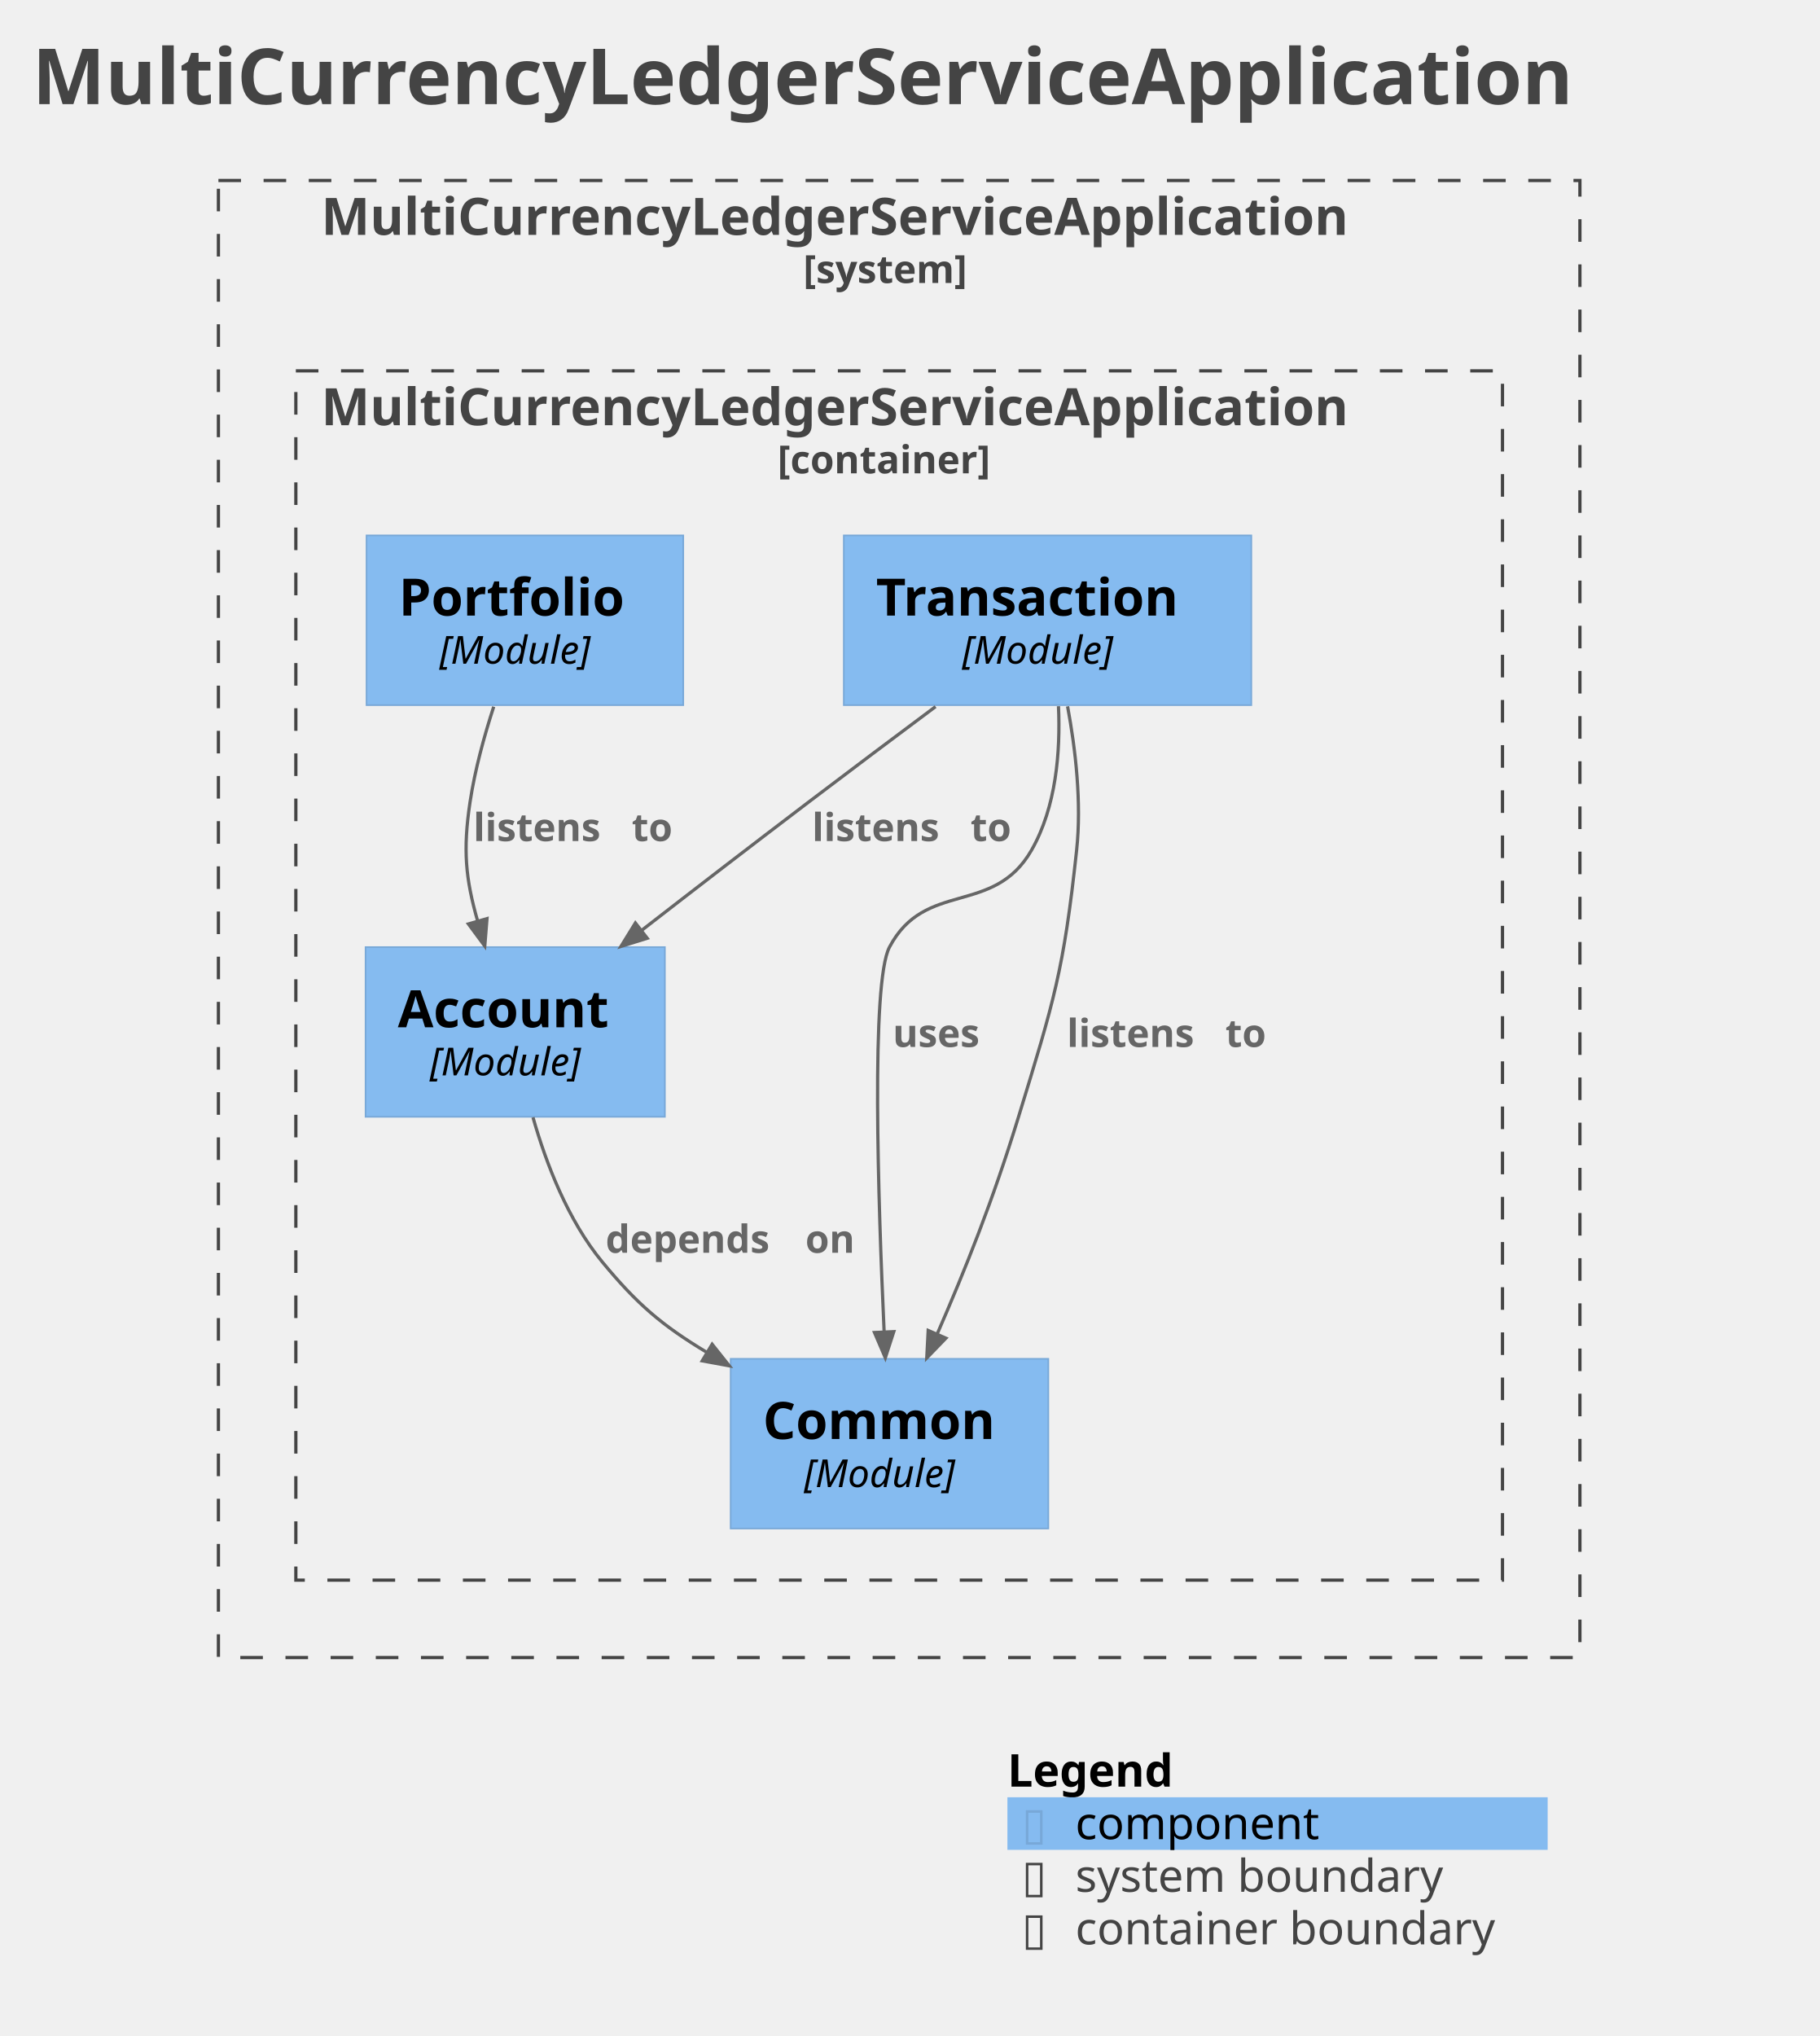
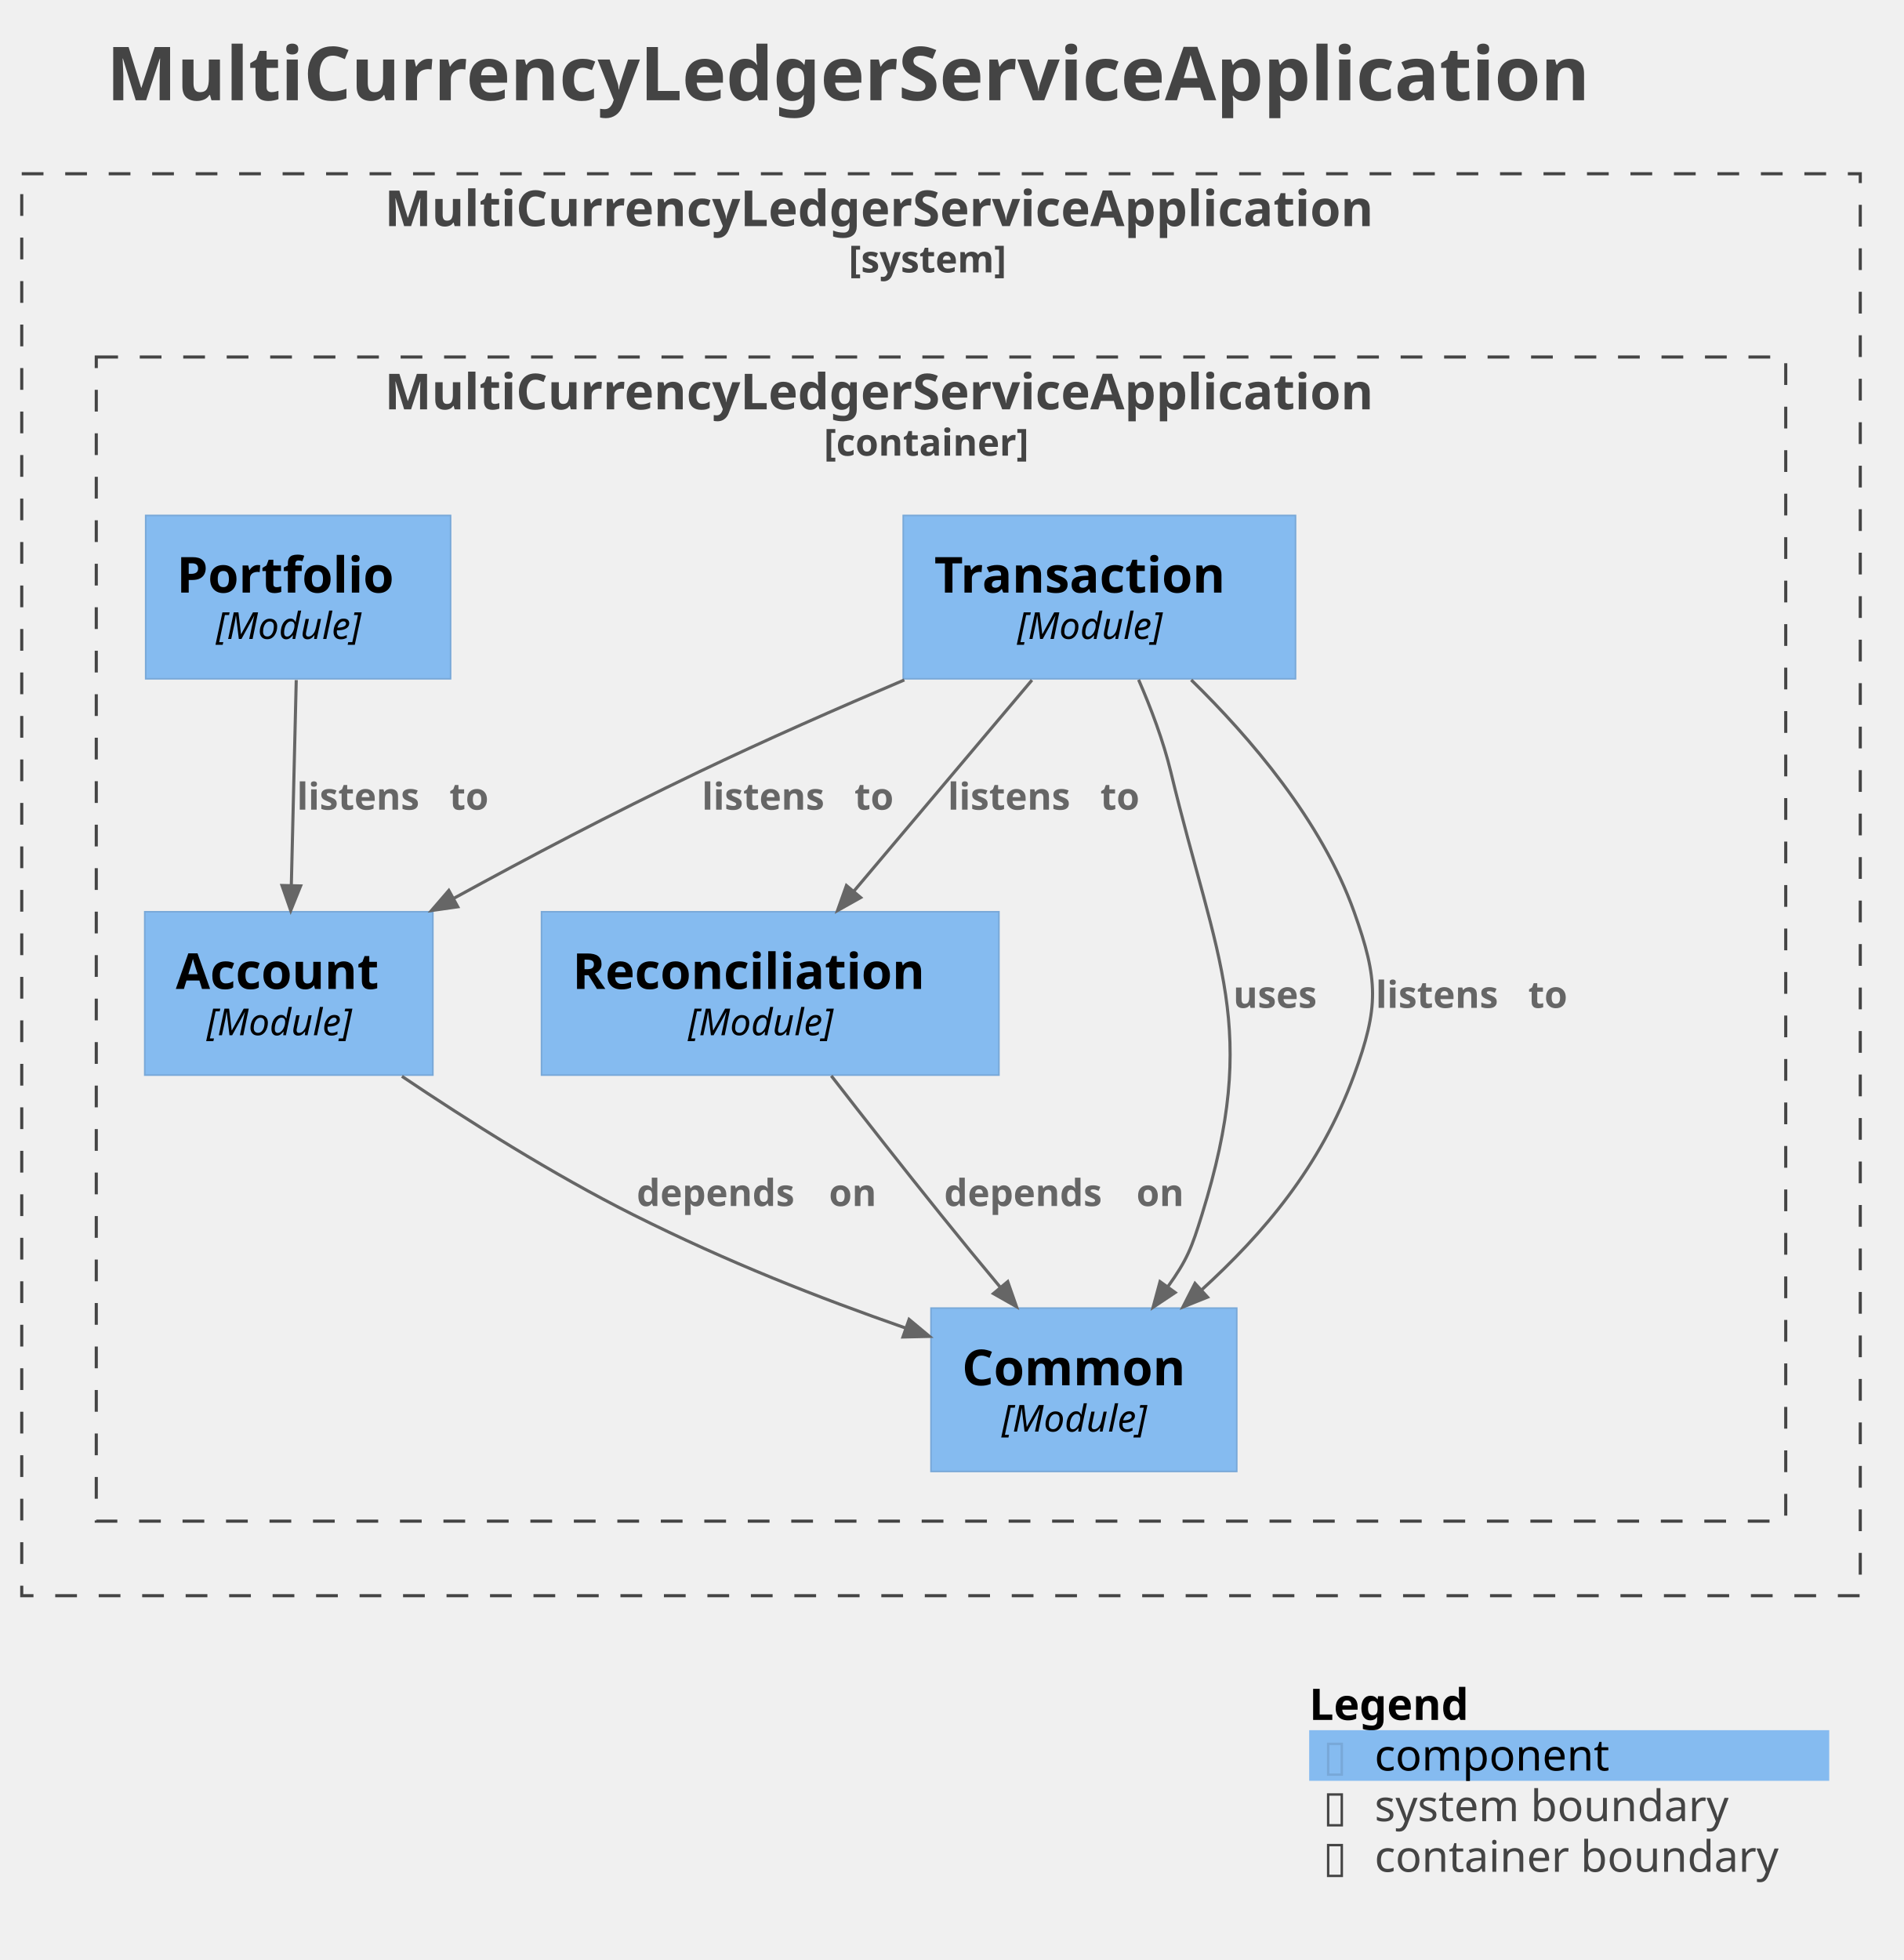
- <svg xmlns="http://www.w3.org/2000/svg" contentStyleType="text/css" data-diagram-type="DESCRIPTION" height="631px" preserveAspectRatio="none" style="width:564px;height:631px;background:#FFFFFF;" version="1.1" viewBox="0 0 564 631" width="564px" zoomAndPan="magnify">
+ <svg xmlns="http://www.w3.org/2000/svg" contentStyleType="text/css" data-diagram-type="DESCRIPTION" height="631px" preserveAspectRatio="none" style="width:613px;height:631px;background:#FFFFFF;" version="1.1" viewBox="0 0 613 631" width="613px" zoomAndPan="magnify">
  <defs />
  <g>
    <g class="title" data-source-line="1">
-       <text fill="#444444" font-family="sans-serif" font-size="24" font-weight="700" lengthAdjust="spacing" textLength="537.398" x="10" y="32.277">MultiCurrencyLedgerServiceApplication</text>
+       <text fill="#444444" font-family="sans-serif" font-size="24" font-weight="700" lengthAdjust="spacing" textLength="537.398" x="34.301" y="32.277">MultiCurrencyLedgerServiceApplication</text>
    </g>
    <g class="cluster" data-qualified-name="MultiCurrencyLedgerServiceApplication_boundary" data-source-line="1666" id="ent0001">
-       <rect fill="none" height="457.78" style="stroke:#444444;stroke-width:1;stroke-dasharray:7,7;" width="422" x="67.699" y="55.938" />
-       <text fill="#444444" font-family="sans-serif" font-size="16" font-weight="700" lengthAdjust="spacing" textLength="358.266" x="99.566" y="72.789">MultiCurrencyLedgerServiceApplication</text>
-       <text fill="#444444" font-family="sans-serif" font-size="12" font-weight="700" lengthAdjust="spacing" textLength="59.455" x="248.972" y="87.701">[system]</text>
+       <rect fill="none" height="457.78" style="stroke:#444444;stroke-width:1;stroke-dasharray:7,7;" width="592" x="7" y="55.938" />
+       <text fill="#444444" font-family="sans-serif" font-size="16" font-weight="700" lengthAdjust="spacing" textLength="358.266" x="123.867" y="72.789">MultiCurrencyLedgerServiceApplication</text>
+       <text fill="#444444" font-family="sans-serif" font-size="12" font-weight="700" lengthAdjust="spacing" textLength="59.455" x="273.272" y="87.701">[system]</text>
    </g>
    <g class="cluster" data-qualified-name="MultiCurrencyLedgerServiceApplication_boundary.MultiCurrencyLedgerServiceApplication.MultiCurrencyLedgerServiceApplication_boundary" data-source-line="1666" id="ent0002">
-       <rect fill="none" height="374.78" style="stroke:#444444;stroke-width:1;stroke-dasharray:7,7;" width="374" x="91.699" y="114.938" />
-       <text fill="#444444" font-family="sans-serif" font-size="16" font-weight="700" lengthAdjust="spacing" textLength="358.266" x="99.566" y="131.789">MultiCurrencyLedgerServiceApplication</text>
-       <text fill="#444444" font-family="sans-serif" font-size="12" font-weight="700" lengthAdjust="spacing" textLength="75.416" x="240.991" y="146.701">[container]</text>
+       <rect fill="none" height="374.78" style="stroke:#444444;stroke-width:1;stroke-dasharray:7,7;" width="544" x="31" y="114.938" />
+       <text fill="#444444" font-family="sans-serif" font-size="16" font-weight="700" lengthAdjust="spacing" textLength="358.266" x="123.867" y="131.789">MultiCurrencyLedgerServiceApplication</text>
+       <text fill="#444444" font-family="sans-serif" font-size="12" font-weight="700" lengthAdjust="spacing" textLength="75.416" x="265.292" y="146.701">[container]</text>
    </g>
    <g class="entity" data-qualified-name="MultiCurrencyLedgerServiceApplication_boundary.MultiCurrencyLedgerServiceApplication.MultiCurrencyLedgerServiceApplication_boundary.MultiCurrencyLedgerServiceApplication.MultiCurrencyLedgerServiceApplication.Common" data-source-line="78" id="ent0003">
-       <rect fill="#85BBF0" height="52.594" style="stroke:#78A8D8;stroke-width:0.5;" width="98.461" x="226.469" y="421.127" />
-       <text fill="#000000" font-family="sans-serif" font-size="16" font-weight="700" lengthAdjust="spacing" textLength="78.461" x="236.469" y="445.979">Common</text>
-       <text fill="#000000" font-family="sans-serif" font-size="12" font-style="italic" lengthAdjust="spacing" textLength="52.998" x="249.201" y="460.891">[Module]</text>
+       <rect fill="#85BBF0" height="52.594" style="stroke:#78A8D8;stroke-width:0.5;" width="98.461" x="299.77" y="421.127" />
+       <text fill="#000000" font-family="sans-serif" font-size="16" font-weight="700" lengthAdjust="spacing" textLength="78.461" x="309.77" y="445.979">Common</text>
+       <text fill="#000000" font-family="sans-serif" font-size="12" font-style="italic" lengthAdjust="spacing" textLength="52.998" x="322.501" y="460.891">[Module]</text>
    </g>
    <g class="entity" data-qualified-name="MultiCurrencyLedgerServiceApplication_boundary.MultiCurrencyLedgerServiceApplication.MultiCurrencyLedgerServiceApplication_boundary.MultiCurrencyLedgerServiceApplication.MultiCurrencyLedgerServiceApplication.Account" data-source-line="78" id="ent0004">
-       <rect fill="#85BBF0" height="52.594" style="stroke:#78A8D8;stroke-width:0.5;" width="92.773" x="113.309" y="293.527" />
-       <text fill="#000000" font-family="sans-serif" font-size="16" font-weight="700" lengthAdjust="spacing" textLength="72.773" x="123.309" y="318.379">Account</text>
-       <text fill="#000000" font-family="sans-serif" font-size="12" font-style="italic" lengthAdjust="spacing" textLength="52.998" x="133.197" y="333.291">[Module]</text>
+       <rect fill="#85BBF0" height="52.594" style="stroke:#78A8D8;stroke-width:0.5;" width="92.773" x="46.61" y="293.527" />
+       <text fill="#000000" font-family="sans-serif" font-size="16" font-weight="700" lengthAdjust="spacing" textLength="72.773" x="56.61" y="318.379">Account</text>
+       <text fill="#000000" font-family="sans-serif" font-size="12" font-style="italic" lengthAdjust="spacing" textLength="52.998" x="66.498" y="333.291">[Module]</text>
    </g>
-     <g class="entity" data-qualified-name="MultiCurrencyLedgerServiceApplication_boundary.MultiCurrencyLedgerServiceApplication.MultiCurrencyLedgerServiceApplication_boundary.MultiCurrencyLedgerServiceApplication.MultiCurrencyLedgerServiceApplication.Portfolio" data-source-line="78" id="ent0005">
-       <rect fill="#85BBF0" height="52.594" style="stroke:#78A8D8;stroke-width:0.5;" width="98.172" x="113.609" y="165.938" />
-       <text fill="#000000" font-family="sans-serif" font-size="16" font-weight="700" lengthAdjust="spacing" textLength="78.172" x="123.609" y="190.789">Portfolio</text>
-       <text fill="#000000" font-family="sans-serif" font-size="12" font-style="italic" lengthAdjust="spacing" textLength="52.998" x="136.196" y="205.701">[Module]</text>
+     <g class="entity" data-qualified-name="MultiCurrencyLedgerServiceApplication_boundary.MultiCurrencyLedgerServiceApplication.MultiCurrencyLedgerServiceApplication_boundary.MultiCurrencyLedgerServiceApplication.MultiCurrencyLedgerServiceApplication.Reconciliation" data-source-line="78" id="ent0005">
+       <rect fill="#85BBF0" height="52.594" style="stroke:#78A8D8;stroke-width:0.5;" width="147.289" x="174.36" y="293.527" />
+       <text fill="#000000" font-family="sans-serif" font-size="16" font-weight="700" lengthAdjust="spacing" textLength="127.289" x="184.36" y="318.379">Reconciliation</text>
+       <text fill="#000000" font-family="sans-serif" font-size="12" font-style="italic" lengthAdjust="spacing" textLength="52.998" x="221.506" y="333.291">[Module]</text>
    </g>
-     <g class="entity" data-qualified-name="MultiCurrencyLedgerServiceApplication_boundary.MultiCurrencyLedgerServiceApplication.MultiCurrencyLedgerServiceApplication_boundary.MultiCurrencyLedgerServiceApplication.MultiCurrencyLedgerServiceApplication.Transaction" data-source-line="78" id="ent0006">
-       <rect fill="#85BBF0" height="52.594" style="stroke:#78A8D8;stroke-width:0.5;" width="126.312" x="261.539" y="165.938" />
-       <text fill="#000000" font-family="sans-serif" font-size="16" font-weight="700" lengthAdjust="spacing" textLength="106.312" x="271.539" y="190.789">Transaction</text>
-       <text fill="#000000" font-family="sans-serif" font-size="12" font-style="italic" lengthAdjust="spacing" textLength="52.998" x="298.196" y="205.701">[Module]</text>
+     <g class="entity" data-qualified-name="MultiCurrencyLedgerServiceApplication_boundary.MultiCurrencyLedgerServiceApplication.MultiCurrencyLedgerServiceApplication_boundary.MultiCurrencyLedgerServiceApplication.MultiCurrencyLedgerServiceApplication.Portfolio" data-source-line="78" id="ent0006">
+       <rect fill="#85BBF0" height="52.594" style="stroke:#78A8D8;stroke-width:0.5;" width="98.172" x="46.91" y="165.938" />
+       <text fill="#000000" font-family="sans-serif" font-size="16" font-weight="700" lengthAdjust="spacing" textLength="78.172" x="56.91" y="190.789">Portfolio</text>
+       <text fill="#000000" font-family="sans-serif" font-size="12" font-style="italic" lengthAdjust="spacing" textLength="52.998" x="69.497" y="205.701">[Module]</text>
    </g>
-     <g class="link" data-entity-1="ent0006" data-entity-2="ent0004" data-link-type="dependency" data-source-line="1779" id="lnk7">
-       <path d="M289.979,218.998 C277.549,228.268 263.469,238.827 250.699,248.528 C231.309,263.267 216.05,275.013 198.78,288.413" fill="none" id="MultiCurrencyLedgerServiceApplication.MultiCurrencyLedgerServiceApplication.Transaction-to-MultiCurrencyLedgerServiceApplication.MultiCurrencyLedgerServiceApplication.Account" style="stroke:#666666;stroke-width:1;" />
-       <polygon fill="#666666" points="192.459,293.317,200.619,290.784,196.941,286.043,192.459,293.317" style="stroke:#666666;stroke-width:1;stroke-linejoin:miter;stroke-miterlimit:10;" />
-       <text fill="#666666" font-family="sans-serif" font-size="12" font-weight="700" lengthAdjust="spacing" textLength="44.93" x="251.699" y="260.666">listens</text>
-       <text fill="#666666" font-family="sans-serif" font-size="12" font-weight="700" lengthAdjust="spacing" textLength="4.178" x="296.629" y="260.666"> </text>
-       <text fill="#666666" font-family="sans-serif" font-size="12" font-weight="700" lengthAdjust="spacing" textLength="13.98" x="300.807" y="260.666">to</text>
+     <g class="entity" data-qualified-name="MultiCurrencyLedgerServiceApplication_boundary.MultiCurrencyLedgerServiceApplication.MultiCurrencyLedgerServiceApplication_boundary.MultiCurrencyLedgerServiceApplication.MultiCurrencyLedgerServiceApplication.Transaction" data-source-line="78" id="ent0007">
+       <rect fill="#85BBF0" height="52.594" style="stroke:#78A8D8;stroke-width:0.5;" width="126.312" x="290.84" y="165.938" />
+       <text fill="#000000" font-family="sans-serif" font-size="16" font-weight="700" lengthAdjust="spacing" textLength="106.312" x="300.84" y="190.789">Transaction</text>
+       <text fill="#000000" font-family="sans-serif" font-size="12" font-style="italic" lengthAdjust="spacing" textLength="52.998" x="327.497" y="205.701">[Module]</text>
    </g>
-     <g class="link" data-entity-1="ent0006" data-entity-2="ent0003" data-link-type="dependency" data-source-line="1779" id="lnk8">
-       <path d="M330.899,218.917 C333.369,232.218 335.289,248.727 333.699,263.527 C329.679,300.887 326.699,310.197 315.699,346.127 C307.739,372.118 299.163,393.502 290.442,413.533" fill="none" id="MultiCurrencyLedgerServiceApplication.MultiCurrencyLedgerServiceApplication.Transaction-to-MultiCurrencyLedgerServiceApplication.MultiCurrencyLedgerServiceApplication.Common" style="stroke:#666666;stroke-width:1;" />
-       <polygon fill="#666666" points="287.249,420.868,293.193,414.73,287.692,412.335,287.249,420.868" style="stroke:#666666;stroke-width:1;stroke-linejoin:miter;stroke-miterlimit:10;" />
-       <text fill="#666666" font-family="sans-serif" font-size="12" font-weight="700" lengthAdjust="spacing" textLength="44.93" x="330.689" y="324.466">listens</text>
-       <text fill="#666666" font-family="sans-serif" font-size="12" font-weight="700" lengthAdjust="spacing" textLength="4.178" x="375.619" y="324.466"> </text>
-       <text fill="#666666" font-family="sans-serif" font-size="12" font-weight="700" lengthAdjust="spacing" textLength="13.98" x="379.797" y="324.466">to</text>
+     <g class="link" data-entity-1="ent0007" data-entity-2="ent0004" data-link-type="dependency" data-source-line="1779" id="lnk8">
+       <path d="M291.19,218.898 C269.99,227.898 246.31,238.308 225,248.528 C195.97,262.447 171.108,275.538 145.958,289.298" fill="none" id="MultiCurrencyLedgerServiceApplication.MultiCurrencyLedgerServiceApplication.Transaction-to-MultiCurrencyLedgerServiceApplication.MultiCurrencyLedgerServiceApplication.Account" style="stroke:#666666;stroke-width:1;" />
+       <polygon fill="#666666" points="138.94,293.137,147.398,291.93,144.518,286.666,138.94,293.137" style="stroke:#666666;stroke-width:1;stroke-linejoin:miter;stroke-miterlimit:10;" />
+       <text fill="#666666" font-family="sans-serif" font-size="12" font-weight="700" lengthAdjust="spacing" textLength="44.93" x="226" y="260.666">listens</text>
+       <text fill="#666666" font-family="sans-serif" font-size="12" font-weight="700" lengthAdjust="spacing" textLength="4.178" x="270.93" y="260.666"> </text>
+       <text fill="#666666" font-family="sans-serif" font-size="12" font-weight="700" lengthAdjust="spacing" textLength="13.98" x="275.107" y="260.666">to</text>
    </g>
-     <g class="link" data-entity-1="ent0006" data-entity-2="ent0003" data-link-type="dependency" data-source-line="1779" id="lnk9">
-       <path d="M328.079,218.868 C328.709,232.928 327.379,250.167 319.699,263.527 C307.899,284.048 286.759,272.608 275.699,293.527 C269.929,304.438 272.183,372.216 274.043,412.836" fill="none" id="MultiCurrencyLedgerServiceApplication.MultiCurrencyLedgerServiceApplication.Transaction-to-MultiCurrencyLedgerServiceApplication.MultiCurrencyLedgerServiceApplication.Common-1" style="stroke:#666666;stroke-width:1;" />
-       <polygon fill="#666666" points="274.409,420.827,277.04,412.699,271.046,412.973,274.409,420.827" style="stroke:#666666;stroke-width:1;stroke-linejoin:miter;stroke-miterlimit:10;" />
-       <text fill="#666666" font-family="sans-serif" font-size="12" font-weight="700" lengthAdjust="spacing" textLength="30.967" x="276.699" y="324.466">uses</text>
+     <g class="link" data-entity-1="ent0007" data-entity-2="ent0005" data-link-type="dependency" data-source-line="1779" id="lnk9">
+       <path d="M332.29,218.947 C314,240.627 293.12,265.364 274.84,287.024" fill="none" id="MultiCurrencyLedgerServiceApplication.MultiCurrencyLedgerServiceApplication.Transaction-to-MultiCurrencyLedgerServiceApplication.MultiCurrencyLedgerServiceApplication.Reconciliation" style="stroke:#666666;stroke-width:1;" />
+       <polygon fill="#666666" points="269.68,293.137,277.132,288.959,272.547,285.089,269.68,293.137" style="stroke:#666666;stroke-width:1;stroke-linejoin:miter;stroke-miterlimit:10;" />
+       <text fill="#666666" font-family="sans-serif" font-size="12" font-weight="700" lengthAdjust="spacing" textLength="44.93" x="305.18" y="260.666">listens</text>
+       <text fill="#666666" font-family="sans-serif" font-size="12" font-weight="700" lengthAdjust="spacing" textLength="4.178" x="350.11" y="260.666"> </text>
+       <text fill="#666666" font-family="sans-serif" font-size="12" font-weight="700" lengthAdjust="spacing" textLength="13.98" x="354.287" y="260.666">to</text>
    </g>
-     <g class="link" data-entity-1="ent0004" data-entity-2="ent0003" data-link-type="dependency" data-source-line="1779" id="lnk10">
-       <path d="M165.199,346.298 C169.289,360.647 176.039,378.228 186.699,391.127 C197.359,404.027 204.998,410.673 219.188,419.183" fill="none" id="MultiCurrencyLedgerServiceApplication.MultiCurrencyLedgerServiceApplication.Account-to-MultiCurrencyLedgerServiceApplication.MultiCurrencyLedgerServiceApplication.Common" style="stroke:#666666;stroke-width:1;" />
-       <polygon fill="#666666" points="226.049,423.298,220.731,416.61,217.645,421.756,226.049,423.298" style="stroke:#666666;stroke-width:1;stroke-linejoin:miter;stroke-miterlimit:10;" />
-       <text fill="#666666" font-family="sans-serif" font-size="12" font-weight="700" lengthAdjust="spacing" textLength="57.732" x="187.699" y="388.266">depends</text>
-       <text fill="#666666" font-family="sans-serif" font-size="12" font-weight="700" lengthAdjust="spacing" textLength="4.178" x="245.432" y="388.266"> </text>
-       <text fill="#666666" font-family="sans-serif" font-size="12" font-weight="700" lengthAdjust="spacing" textLength="16.787" x="249.609" y="388.266">on</text>
+     <g class="link" data-entity-1="ent0007" data-entity-2="ent0003" data-link-type="dependency" data-source-line="1779" id="lnk10">
+       <path d="M366.62,218.827 C370.61,227.988 374.59,238.518 377,248.528 C391.87,310.298 405.84,330.447 387,391.127 C383.72,401.688 382.311,405.533 375.961,414.363" fill="none" id="MultiCurrencyLedgerServiceApplication.MultiCurrencyLedgerServiceApplication.Transaction-to-MultiCurrencyLedgerServiceApplication.MultiCurrencyLedgerServiceApplication.Common" style="stroke:#666666;stroke-width:1;" />
+       <polygon fill="#666666" points="371.29,420.858,378.396,416.114,373.525,412.611,371.29,420.858" style="stroke:#666666;stroke-width:1;stroke-linejoin:miter;stroke-miterlimit:10;" />
+       <text fill="#666666" font-family="sans-serif" font-size="12" font-weight="700" lengthAdjust="spacing" textLength="30.967" x="397.09" y="324.466">uses</text>
    </g>
-     <g class="link" data-entity-1="ent0005" data-entity-2="ent0004" data-link-type="dependency" data-source-line="1779" id="lnk11">
-       <path d="M153.029,219.018 C150.049,228.197 147.179,238.697 145.699,248.528 C143.459,263.418 144.274,272.245 148.064,285.525" fill="none" id="MultiCurrencyLedgerServiceApplication.MultiCurrencyLedgerServiceApplication.Portfolio-to-MultiCurrencyLedgerServiceApplication.MultiCurrencyLedgerServiceApplication.Account" style="stroke:#666666;stroke-width:1;" />
-       <polygon fill="#666666" points="150.259,293.217,150.949,284.701,145.179,286.348,150.259,293.217" style="stroke:#666666;stroke-width:1;stroke-linejoin:miter;stroke-miterlimit:10;" />
-       <text fill="#666666" font-family="sans-serif" font-size="12" font-weight="700" lengthAdjust="spacing" textLength="44.93" x="146.699" y="260.666">listens</text>
-       <text fill="#666666" font-family="sans-serif" font-size="12" font-weight="700" lengthAdjust="spacing" textLength="4.178" x="191.629" y="260.666"> </text>
-       <text fill="#666666" font-family="sans-serif" font-size="12" font-weight="700" lengthAdjust="spacing" textLength="13.98" x="195.807" y="260.666">to</text>
+     <g class="link" data-entity-1="ent0007" data-entity-2="ent0003" data-link-type="dependency" data-source-line="1779" id="lnk14">
+       <path d="M383.56,218.887 C402.56,237.438 425.57,264.298 436,293.527 C443.85,315.548 444.03,324.168 436,346.127 C425.15,375.777 406.908,397.024 386.798,415.384" fill="none" id="MultiCurrencyLedgerServiceApplication.MultiCurrencyLedgerServiceApplication.Transaction-to-MultiCurrencyLedgerServiceApplication.MultiCurrencyLedgerServiceApplication.Common-1" style="stroke:#666666;stroke-width:1;" />
+       <polygon fill="#666666" points="380.89,420.777,388.821,417.599,384.775,413.168,380.89,420.777" style="stroke:#666666;stroke-width:1;stroke-linejoin:miter;stroke-miterlimit:10;" />
+       <text fill="#666666" font-family="sans-serif" font-size="12" font-weight="700" lengthAdjust="spacing" textLength="44.93" x="442.96" y="324.466">listens</text>
+       <text fill="#666666" font-family="sans-serif" font-size="12" font-weight="700" lengthAdjust="spacing" textLength="4.178" x="487.89" y="324.466"> </text>
+       <text fill="#666666" font-family="sans-serif" font-size="12" font-weight="700" lengthAdjust="spacing" textLength="13.98" x="492.067" y="324.466">to</text>
+     </g>
+     <g class="link" data-entity-1="ent0006" data-entity-2="ent0004" data-link-type="dependency" data-source-line="1779" id="lnk11">
+       <path d="M95.39,218.947 C94.87,240.627 94.322,263.48 93.802,285.14" fill="none" id="MultiCurrencyLedgerServiceApplication.MultiCurrencyLedgerServiceApplication.Portfolio-to-MultiCurrencyLedgerServiceApplication.MultiCurrencyLedgerServiceApplication.Account" style="stroke:#666666;stroke-width:1;" />
+       <polygon fill="#666666" points="93.61,293.137,96.801,285.212,90.803,285.068,93.61,293.137" style="stroke:#666666;stroke-width:1;stroke-linejoin:miter;stroke-miterlimit:10;" />
+       <text fill="#666666" font-family="sans-serif" font-size="12" font-weight="700" lengthAdjust="spacing" textLength="44.93" x="95.59" y="260.666">listens</text>
+       <text fill="#666666" font-family="sans-serif" font-size="12" font-weight="700" lengthAdjust="spacing" textLength="4.178" x="140.52" y="260.666"> </text>
+       <text fill="#666666" font-family="sans-serif" font-size="12" font-weight="700" lengthAdjust="spacing" textLength="13.98" x="144.697" y="260.666">to</text>
+     </g>
+     <g class="link" data-entity-1="ent0005" data-entity-2="ent0003" data-link-type="dependency" data-source-line="1779" id="lnk12">
+       <path d="M267.67,346.348 C278.08,359.757 291.13,376.408 303,391.127 C310.84,400.837 314.453,405.266 322.183,414.526" fill="none" id="MultiCurrencyLedgerServiceApplication.MultiCurrencyLedgerServiceApplication.Reconciliation-to-MultiCurrencyLedgerServiceApplication.MultiCurrencyLedgerServiceApplication.Common" style="stroke:#666666;stroke-width:1;" />
+       <polygon fill="#666666" points="327.31,420.668,324.486,412.604,319.88,416.449,327.31,420.668" style="stroke:#666666;stroke-width:1;stroke-linejoin:miter;stroke-miterlimit:10;" />
+       <text fill="#666666" font-family="sans-serif" font-size="12" font-weight="700" lengthAdjust="spacing" textLength="57.732" x="304" y="388.266">depends</text>
+       <text fill="#666666" font-family="sans-serif" font-size="12" font-weight="700" lengthAdjust="spacing" textLength="4.178" x="361.732" y="388.266"> </text>
+       <text fill="#666666" font-family="sans-serif" font-size="12" font-weight="700" lengthAdjust="spacing" textLength="16.787" x="365.91" y="388.266">on</text>
+     </g>
+     <g class="link" data-entity-1="ent0004" data-entity-2="ent0003" data-link-type="dependency" data-source-line="1779" id="lnk13">
+       <path d="M129.42,346.507 C150.58,360.748 178.1,378.147 204,391.127 C234.71,406.507 263.247,417.65 291.737,427.6" fill="none" id="MultiCurrencyLedgerServiceApplication.MultiCurrencyLedgerServiceApplication.Account-to-MultiCurrencyLedgerServiceApplication.MultiCurrencyLedgerServiceApplication.Common" style="stroke:#666666;stroke-width:1;" />
+       <polygon fill="#666666" points="299.29,430.238,292.726,424.767,290.748,430.432,299.29,430.238" style="stroke:#666666;stroke-width:1;stroke-linejoin:miter;stroke-miterlimit:10;" />
+       <text fill="#666666" font-family="sans-serif" font-size="12" font-weight="700" lengthAdjust="spacing" textLength="57.732" x="205" y="388.266">depends</text>
+       <text fill="#666666" font-family="sans-serif" font-size="12" font-weight="700" lengthAdjust="spacing" textLength="4.178" x="262.732" y="388.266"> </text>
+       <text fill="#666666" font-family="sans-serif" font-size="12" font-weight="700" lengthAdjust="spacing" textLength="16.787" x="266.91" y="388.266">on</text>
    </g>
    <g class="legend" data-source-line="1576">
-       <rect fill="none" height="16.297" style="stroke:none;stroke-width:1;" width="167.446" x="312.253" y="540.717" />
-       <text fill="#000000" font-family="sans-serif" font-size="14" font-weight="700" lengthAdjust="spacing" textLength="57.921" x="312.253" y="553.713">Legend</text>
-       <text fill="#FFFFFF" font-family="sans-serif" font-size="14" lengthAdjust="spacing" textLength="4.45" x="375.048" y="553.713"> </text>
-       <rect fill="#85BBF0" height="16.297" style="stroke:none;stroke-width:1;" width="167.446" x="312.253" y="557.014" />
-       <text fill="#78A8D8" font-family="sans-serif" font-size="14" lengthAdjust="spacing" textLength="7.704" x="316.703" y="570.01">▯</text>
-       <text fill="#FFFFFF" font-family="sans-serif" font-size="14" lengthAdjust="spacing" textLength="4.45" x="324.407" y="570.01"> </text>
-       <text fill="#000000" font-family="sans-serif" font-size="14" lengthAdjust="spacing" textLength="79.201" x="333.308" y="570.01">component</text>
-       <text fill="#FFFFFF" font-family="sans-serif" font-size="14" lengthAdjust="spacing" textLength="4.45" x="416.959" y="570.01"> </text>
-       <rect fill="none" height="16.297" style="stroke:none;stroke-width:1;" width="167.446" x="312.253" y="573.311" />
-       <text fill="#444444" font-family="sans-serif" font-size="14" lengthAdjust="spacing" textLength="7.704" x="316.703" y="586.306">▯</text>
-       <text fill="#FFFFFF" font-family="sans-serif" font-size="14" lengthAdjust="spacing" textLength="4.45" x="324.407" y="586.306"> </text>
-       <text fill="#444444" font-family="sans-serif" font-size="14" lengthAdjust="spacing" textLength="121.769" x="333.308" y="586.306">system boundary</text>
-       <text fill="#FFFFFF" font-family="sans-serif" font-size="14" lengthAdjust="spacing" textLength="4.45" x="459.526" y="586.306"> </text>
-       <rect fill="none" height="16.297" style="stroke:none;stroke-width:1;" width="167.446" x="312.253" y="589.608" />
-       <text fill="#444444" font-family="sans-serif" font-size="14" lengthAdjust="spacing" textLength="7.704" x="316.703" y="602.603">▯</text>
-       <text fill="#FFFFFF" font-family="sans-serif" font-size="14" lengthAdjust="spacing" textLength="4.45" x="324.407" y="602.603"> </text>
-       <text fill="#444444" font-family="sans-serif" font-size="14" lengthAdjust="spacing" textLength="137.491" x="333.308" y="602.603">container boundary</text>
-       <text fill="#FFFFFF" font-family="sans-serif" font-size="14" lengthAdjust="spacing" textLength="4.45" x="475.249" y="602.603"> </text>
-       <line style="stroke:none;stroke-width:1;" x1="312.253" x2="479.699" y1="540.717" y2="540.717" />
-       <line style="stroke:none;stroke-width:1;" x1="312.253" x2="479.699" y1="557.014" y2="557.014" />
-       <line style="stroke:none;stroke-width:1;" x1="312.253" x2="479.699" y1="573.311" y2="573.311" />
-       <line style="stroke:none;stroke-width:1;" x1="312.253" x2="479.699" y1="589.608" y2="589.608" />
-       <line style="stroke:none;stroke-width:1;" x1="312.253" x2="479.699" y1="605.905" y2="605.905" />
-       <line style="stroke:none;stroke-width:1;" x1="312.253" x2="312.253" y1="540.717" y2="605.905" />
-       <line style="stroke:none;stroke-width:1;" x1="479.699" x2="479.699" y1="540.717" y2="605.905" />
+       <rect fill="none" height="16.297" style="stroke:none;stroke-width:1;" width="167.446" x="421.554" y="540.717" />
+       <text fill="#000000" font-family="sans-serif" font-size="14" font-weight="700" lengthAdjust="spacing" textLength="57.921" x="421.554" y="553.713">Legend</text>
+       <text fill="#FFFFFF" font-family="sans-serif" font-size="14" lengthAdjust="spacing" textLength="4.45" x="484.349" y="553.713"> </text>
+       <rect fill="#85BBF0" height="16.297" style="stroke:none;stroke-width:1;" width="167.446" x="421.554" y="557.014" />
+       <text fill="#78A8D8" font-family="sans-serif" font-size="14" lengthAdjust="spacing" textLength="7.704" x="426.004" y="570.01">▯</text>
+       <text fill="#FFFFFF" font-family="sans-serif" font-size="14" lengthAdjust="spacing" textLength="4.45" x="433.708" y="570.01"> </text>
+       <text fill="#000000" font-family="sans-serif" font-size="14" lengthAdjust="spacing" textLength="79.201" x="442.608" y="570.01">component</text>
+       <text fill="#FFFFFF" font-family="sans-serif" font-size="14" lengthAdjust="spacing" textLength="4.45" x="526.26" y="570.01"> </text>
+       <rect fill="none" height="16.297" style="stroke:none;stroke-width:1;" width="167.446" x="421.554" y="573.311" />
+       <text fill="#444444" font-family="sans-serif" font-size="14" lengthAdjust="spacing" textLength="7.704" x="426.004" y="586.306">▯</text>
+       <text fill="#FFFFFF" font-family="sans-serif" font-size="14" lengthAdjust="spacing" textLength="4.45" x="433.708" y="586.306"> </text>
+       <text fill="#444444" font-family="sans-serif" font-size="14" lengthAdjust="spacing" textLength="121.769" x="442.608" y="586.306">system boundary</text>
+       <text fill="#FFFFFF" font-family="sans-serif" font-size="14" lengthAdjust="spacing" textLength="4.45" x="568.827" y="586.306"> </text>
+       <rect fill="none" height="16.297" style="stroke:none;stroke-width:1;" width="167.446" x="421.554" y="589.608" />
+       <text fill="#444444" font-family="sans-serif" font-size="14" lengthAdjust="spacing" textLength="7.704" x="426.004" y="602.603">▯</text>
+       <text fill="#FFFFFF" font-family="sans-serif" font-size="14" lengthAdjust="spacing" textLength="4.45" x="433.708" y="602.603"> </text>
+       <text fill="#444444" font-family="sans-serif" font-size="14" lengthAdjust="spacing" textLength="137.491" x="442.608" y="602.603">container boundary</text>
+       <text fill="#FFFFFF" font-family="sans-serif" font-size="14" lengthAdjust="spacing" textLength="4.45" x="584.55" y="602.603"> </text>
+       <line style="stroke:none;stroke-width:1;" x1="421.554" x2="589" y1="540.717" y2="540.717" />
+       <line style="stroke:none;stroke-width:1;" x1="421.554" x2="589" y1="557.014" y2="557.014" />
+       <line style="stroke:none;stroke-width:1;" x1="421.554" x2="589" y1="573.311" y2="573.311" />
+       <line style="stroke:none;stroke-width:1;" x1="421.554" x2="589" y1="589.608" y2="589.608" />
+       <line style="stroke:none;stroke-width:1;" x1="421.554" x2="589" y1="605.905" y2="605.905" />
+       <line style="stroke:none;stroke-width:1;" x1="421.554" x2="421.554" y1="540.717" y2="605.905" />
+       <line style="stroke:none;stroke-width:1;" x1="589" x2="589" y1="540.717" y2="605.905" />
    </g>
  </g>
</svg>
